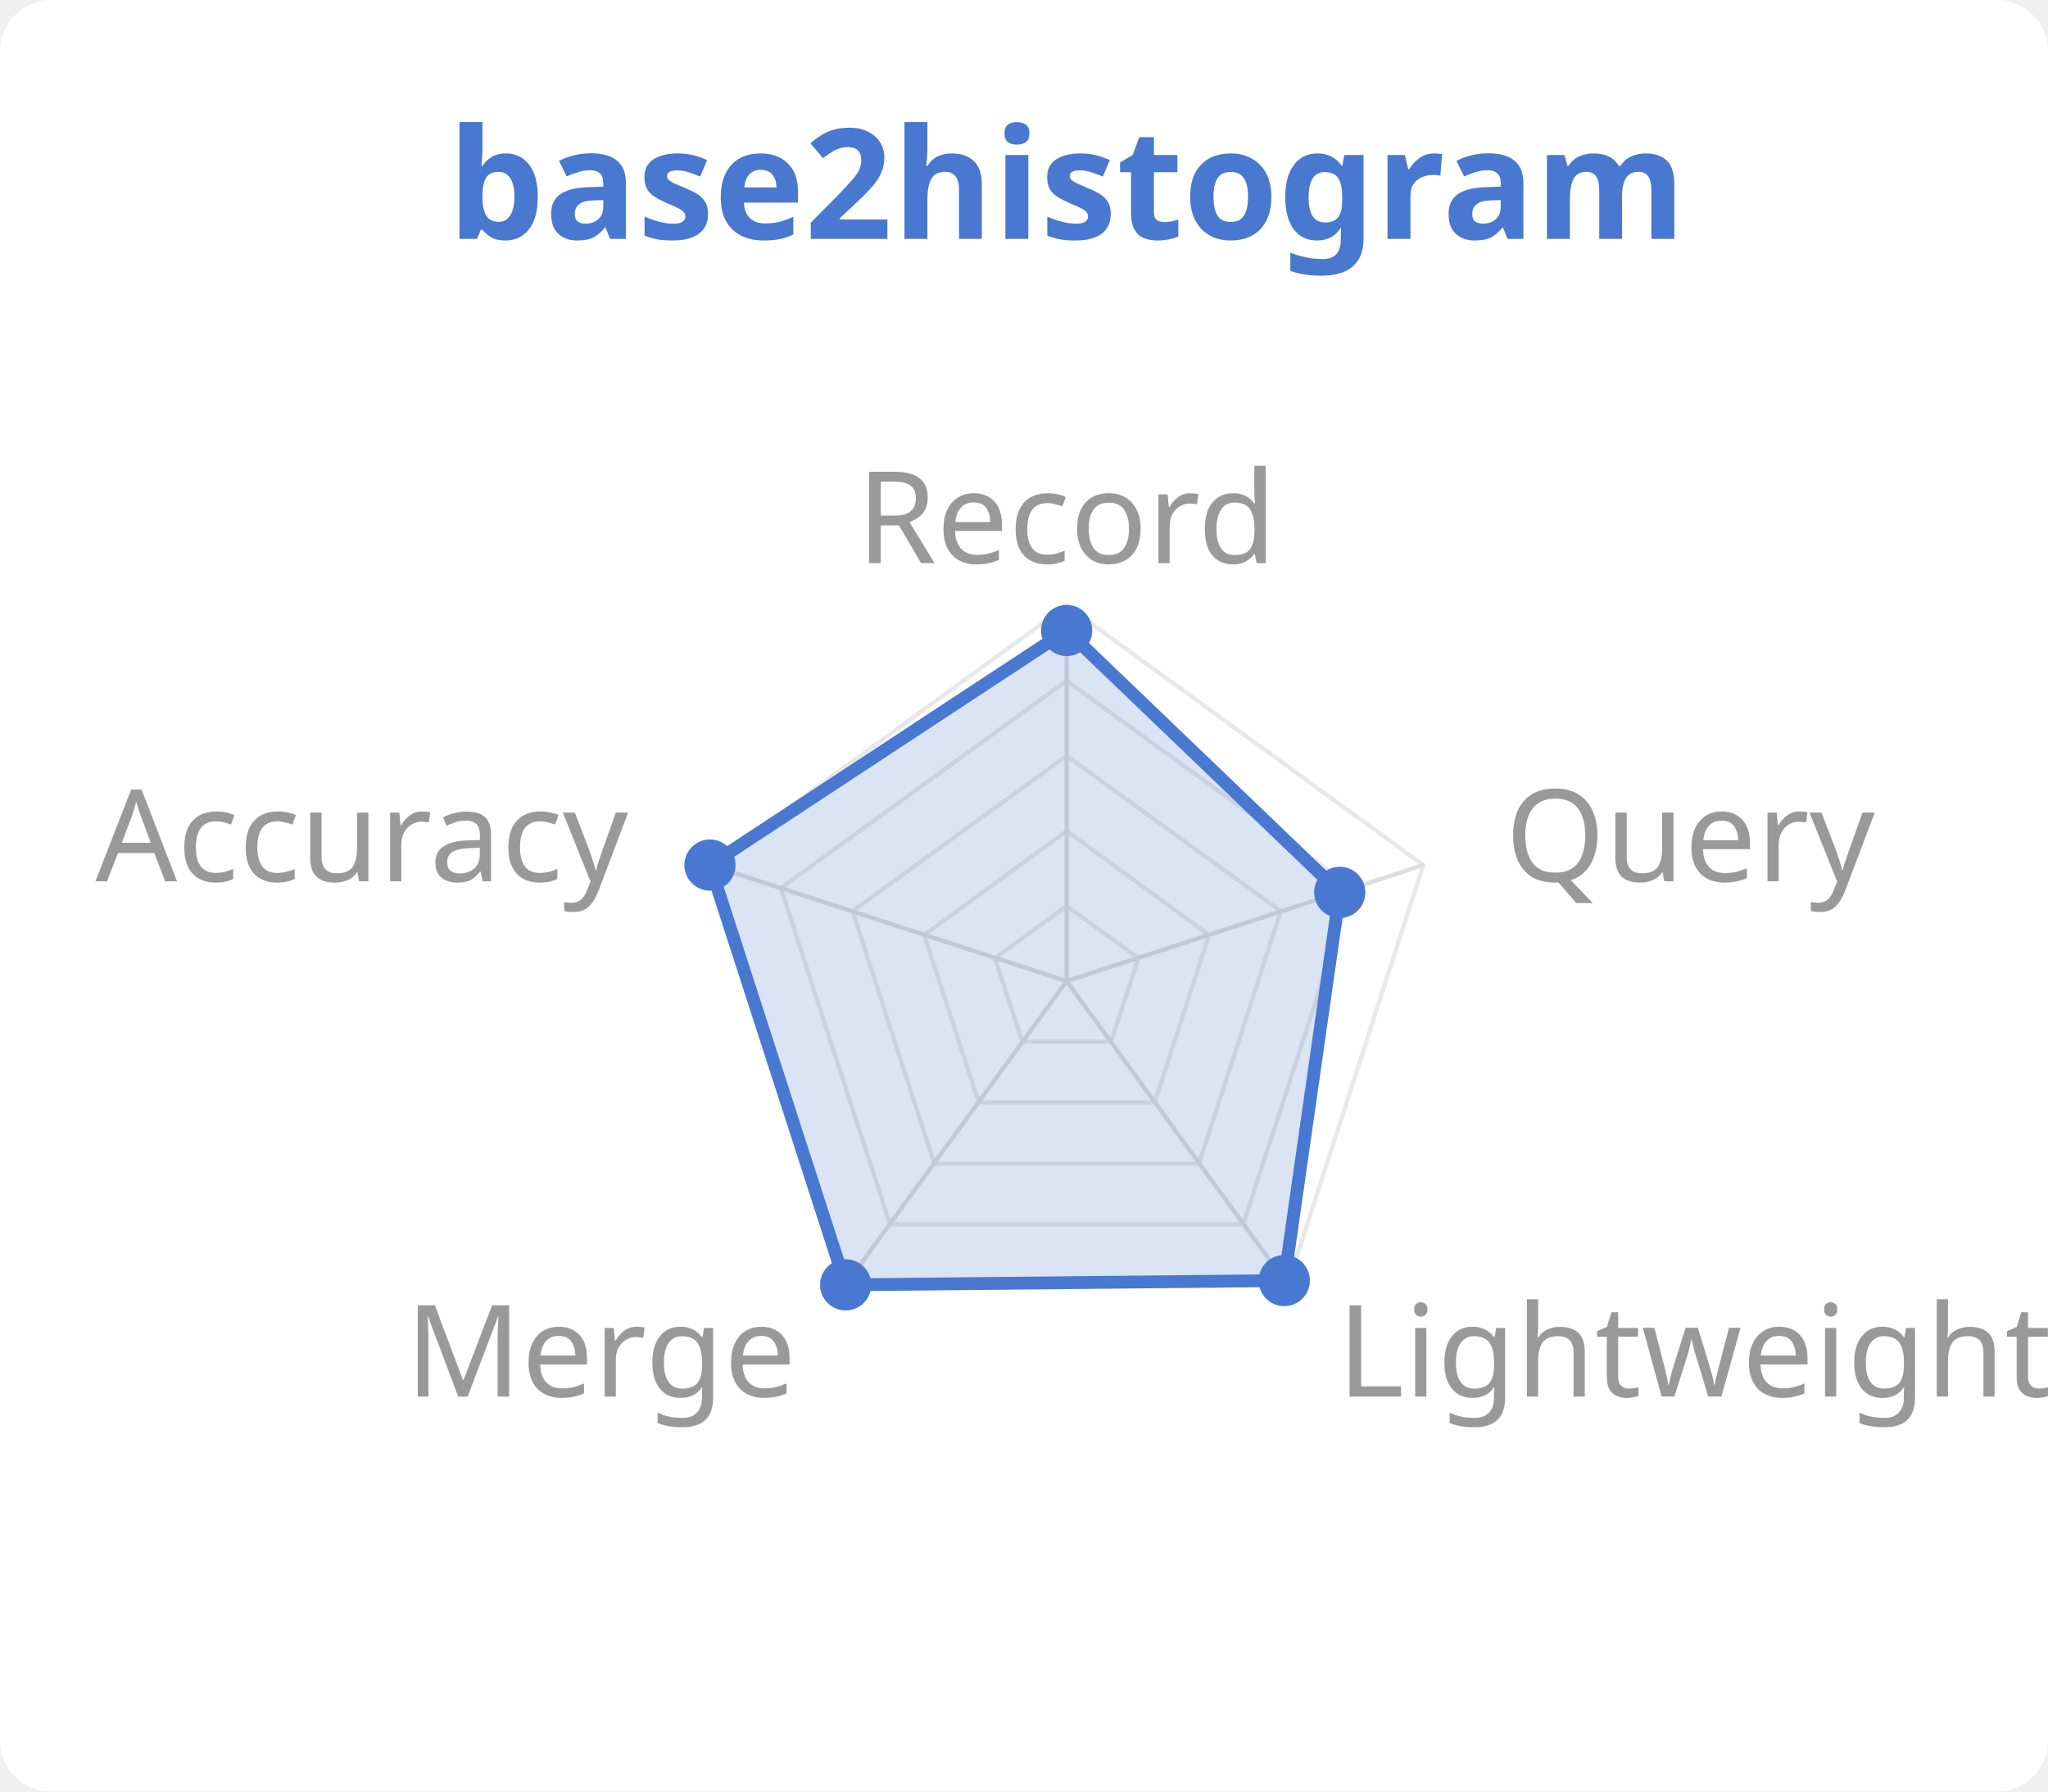
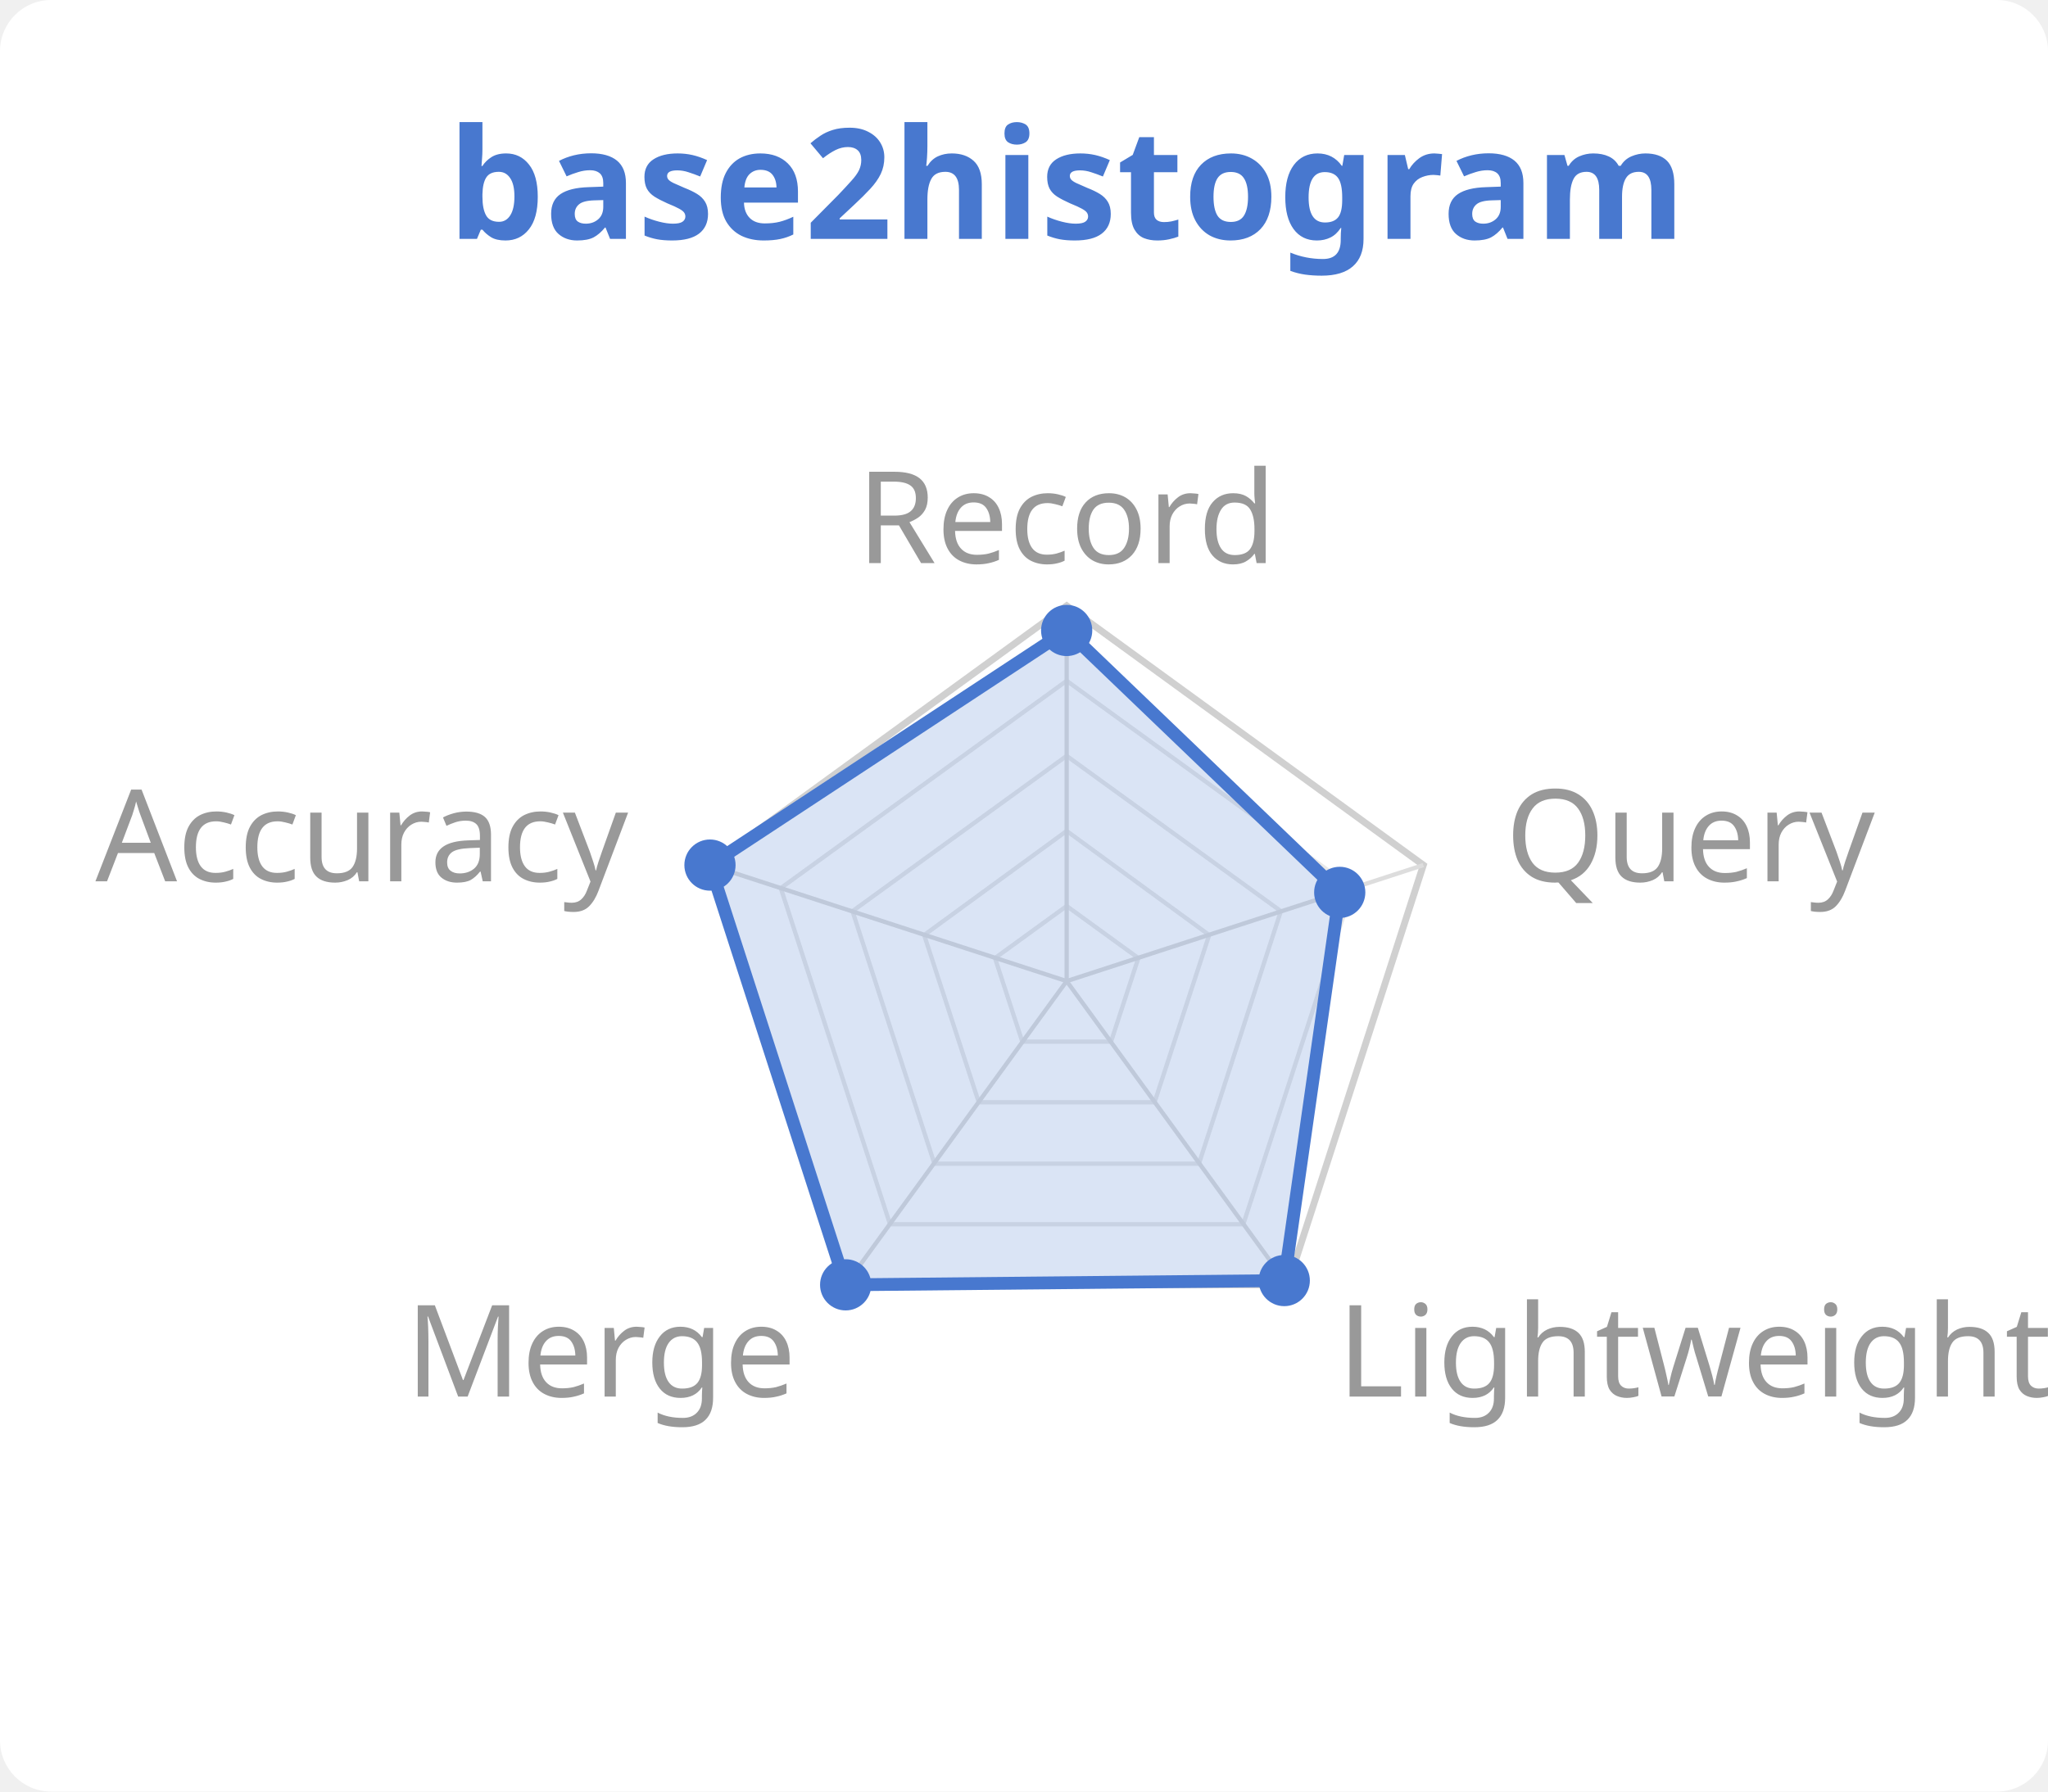
<svg xmlns="http://www.w3.org/2000/svg" viewBox="0 0 240 210" width="240" height="210">
  <rect x="0.0" y="0.0" width="240.0" height="210.0" fill="white" rx="6" />
  <text x="125.0" y="28.0" font-family="system-ui,sans-serif" font-size="18" font-weight="600" fill="#4878CF" text-anchor="middle">base2histogram</text>
  <polygon points="125.0,106.2 133.4,112.3 130.2,122.1 119.8,122.1 116.6,112.3" fill="none" stroke="#e8e8e8" stroke-width="0.5" />
  <polygon points="125.0,97.4 141.7,109.6 135.3,129.2 114.7,129.2 108.3,109.6" fill="none" stroke="#e8e8e8" stroke-width="0.5" />
  <polygon points="125.0,88.6 150.1,106.8 140.5,136.4 109.5,136.4 99.9,106.8" fill="none" stroke="#e8e8e8" stroke-width="0.5" />
  <polygon points="125.0,79.8 158.5,104.1 145.7,143.5 104.3,143.5 91.5,104.1" fill="none" stroke="#e8e8e8" stroke-width="0.5" />
-   <polygon points="125.0,71.0 166.8,101.4 150.9,150.6 99.1,150.6 83.2,101.4" fill="none" stroke="#e8e8e8" stroke-width="0.5" />
+   <polygon points="125.0,71.0 166.8,101.4 150.9,150.6 99.1,150.6 83.2,101.4" fill="none" stroke="#d0d0d0" stroke-width="0.8" />
  <line x1="125" y1="115" x2="125.0" y2="71.0" stroke="#ddd" stroke-width="0.5" />
  <line x1="125" y1="115" x2="166.8" y2="101.4" stroke="#ddd" stroke-width="0.5" />
  <line x1="125" y1="115" x2="150.9" y2="150.6" stroke="#ddd" stroke-width="0.5" />
  <line x1="125" y1="115" x2="99.1" y2="150.6" stroke="#ddd" stroke-width="0.5" />
  <line x1="125" y1="115" x2="83.2" y2="101.4" stroke="#ddd" stroke-width="0.5" />
  <text x="125.0" y="66.0" font-family="system-ui,sans-serif" font-size="15" fill="#999" text-anchor="middle">Record</text>
  <text x="176.4" y="103.3" font-family="system-ui,sans-serif" font-size="15" fill="#999" text-anchor="start">Query</text>
  <text x="156.7" y="163.7" font-family="system-ui,sans-serif" font-size="15" fill="#999" text-anchor="start">Lightweight</text>
  <text x="93.3" y="163.7" font-family="system-ui,sans-serif" font-size="15" fill="#999" text-anchor="end">Merge</text>
  <text x="73.6" y="103.3" font-family="system-ui,sans-serif" font-size="15" fill="#999" text-anchor="end">Accuracy</text>
  <polygon points="125.0,73.9 157.0,104.6 150.5,150.1 99.1,150.6 83.2,101.4" fill="#4878CF" fill-opacity="0.20" stroke="#4878CF" stroke-width="1.5" />
  <circle cx="125.0" cy="73.9" r="3" fill="#4878CF" />
  <circle cx="157.0" cy="104.6" r="3" fill="#4878CF" />
  <circle cx="150.5" cy="150.1" r="3" fill="#4878CF" />
  <circle cx="99.1" cy="150.6" r="3" fill="#4878CF" />
  <circle cx="83.2" cy="101.4" r="3" fill="#4878CF" />
</svg>
